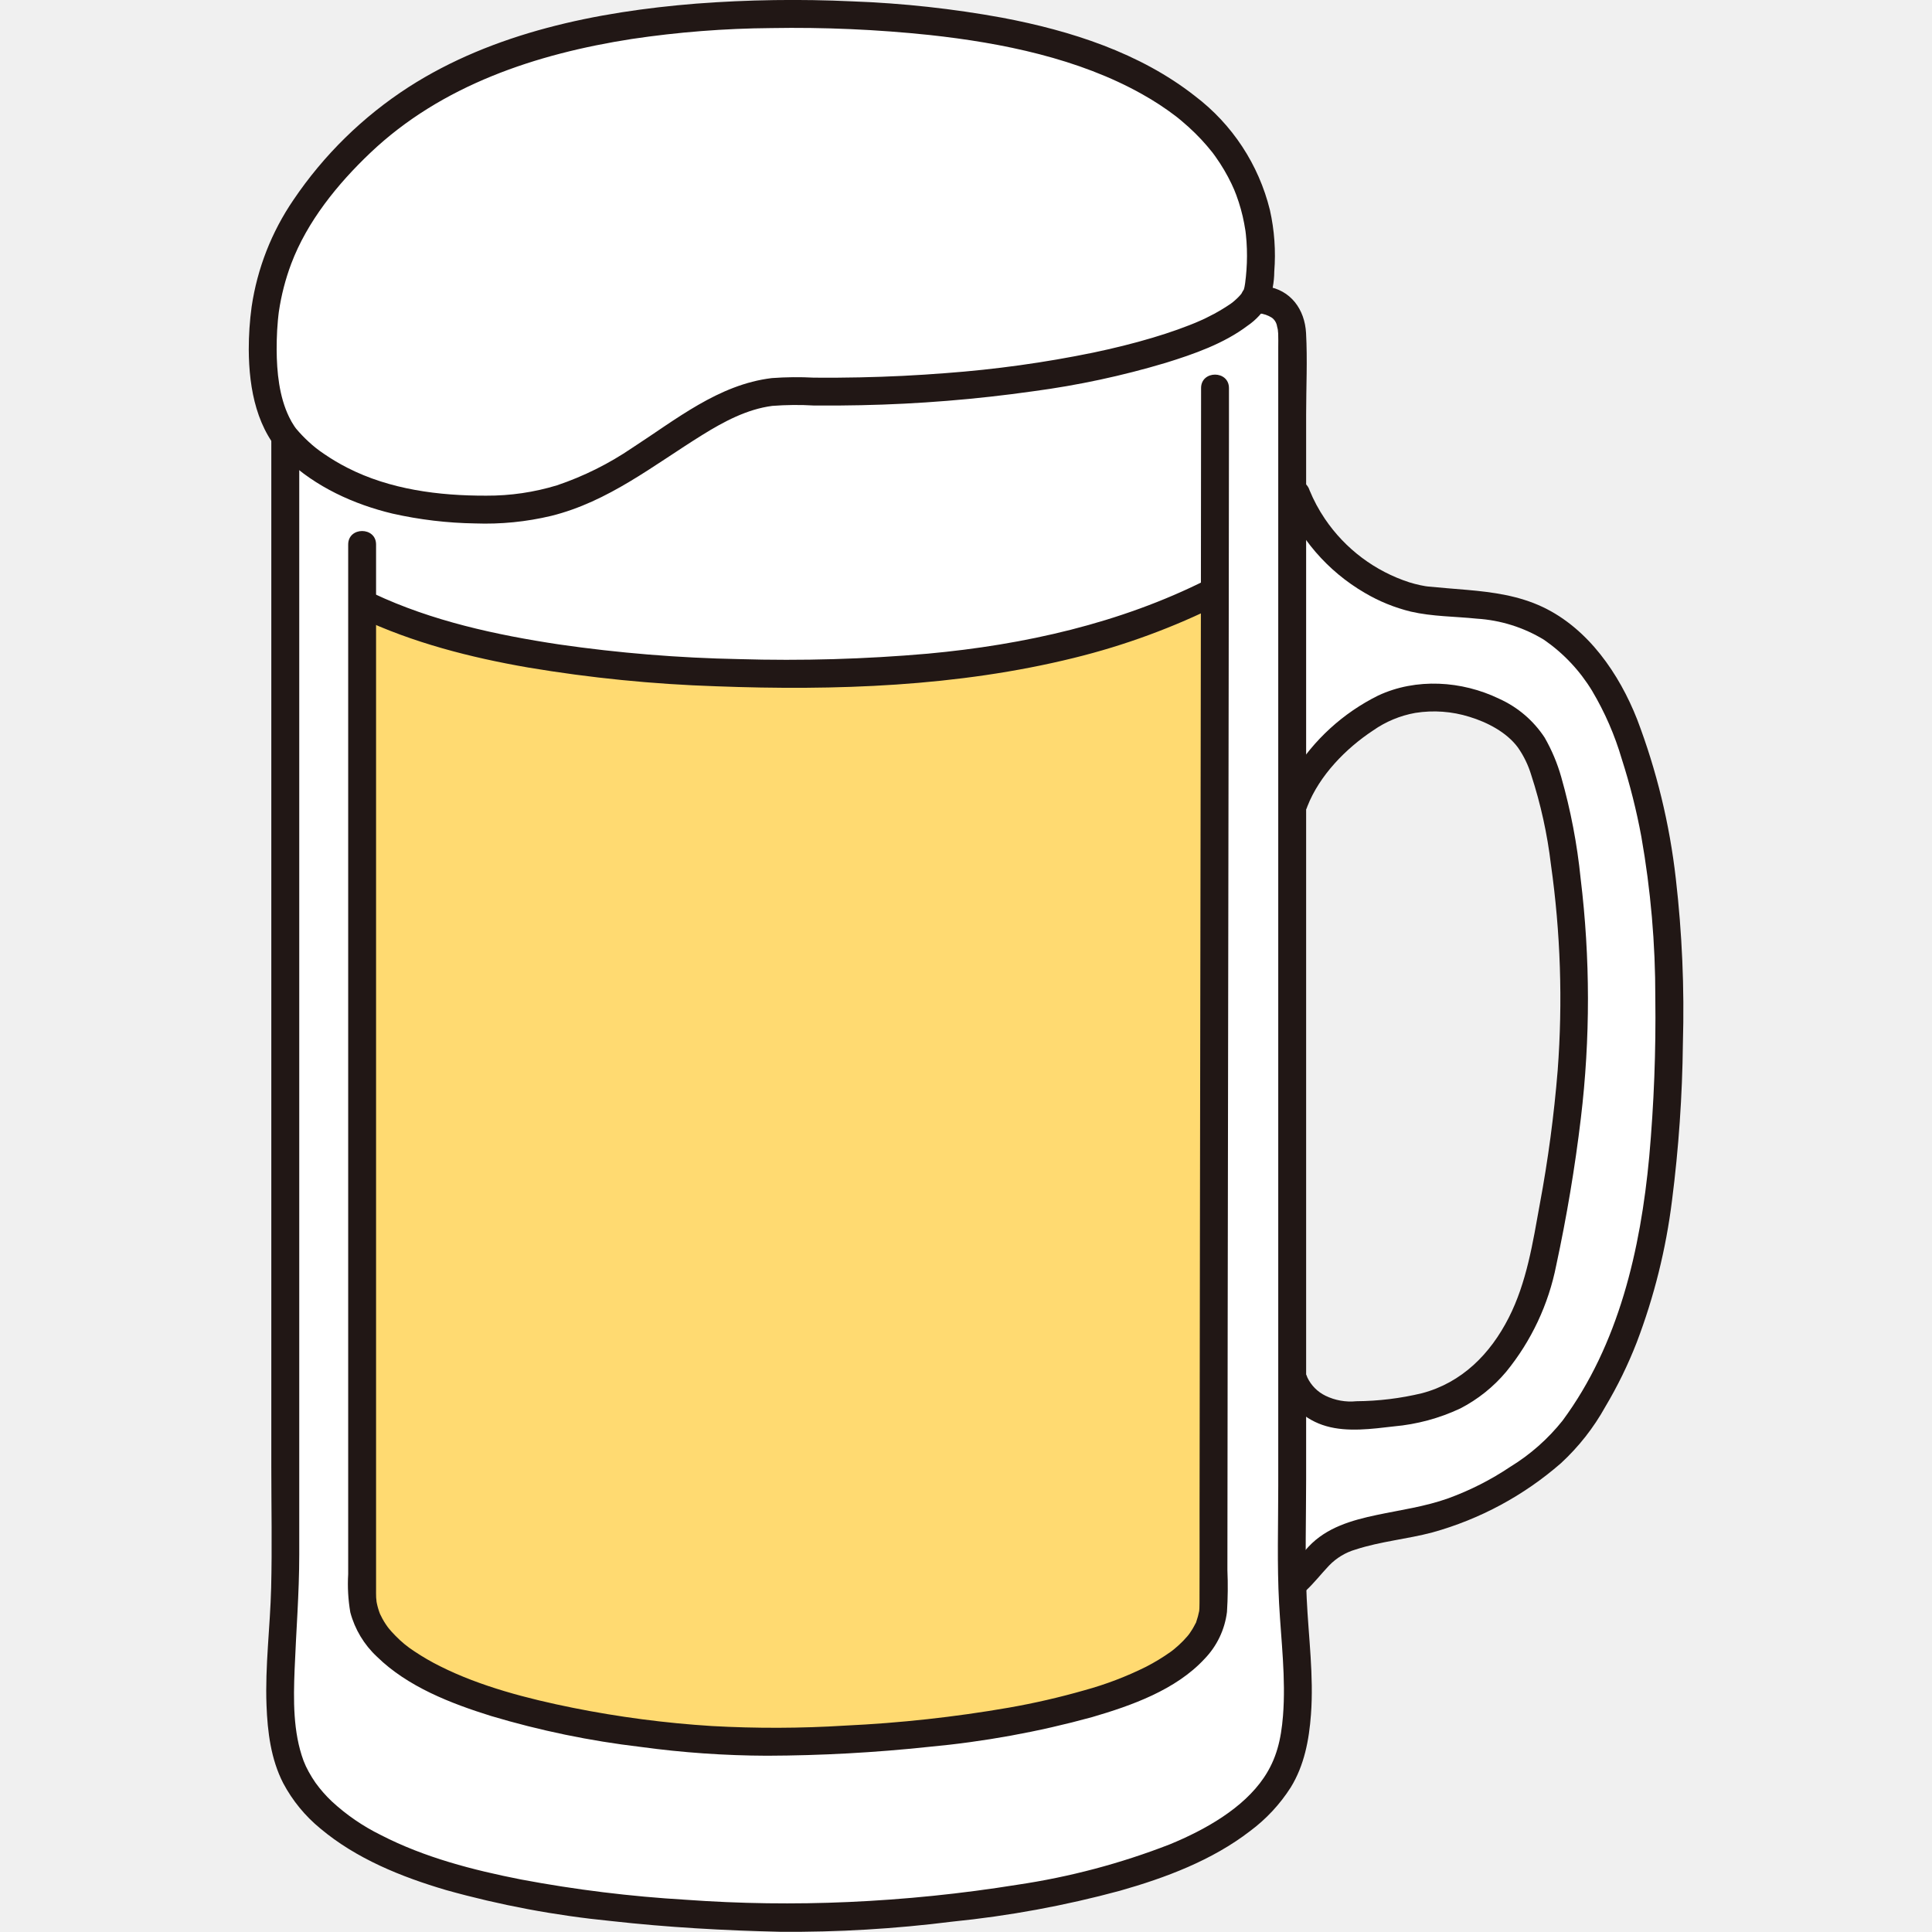
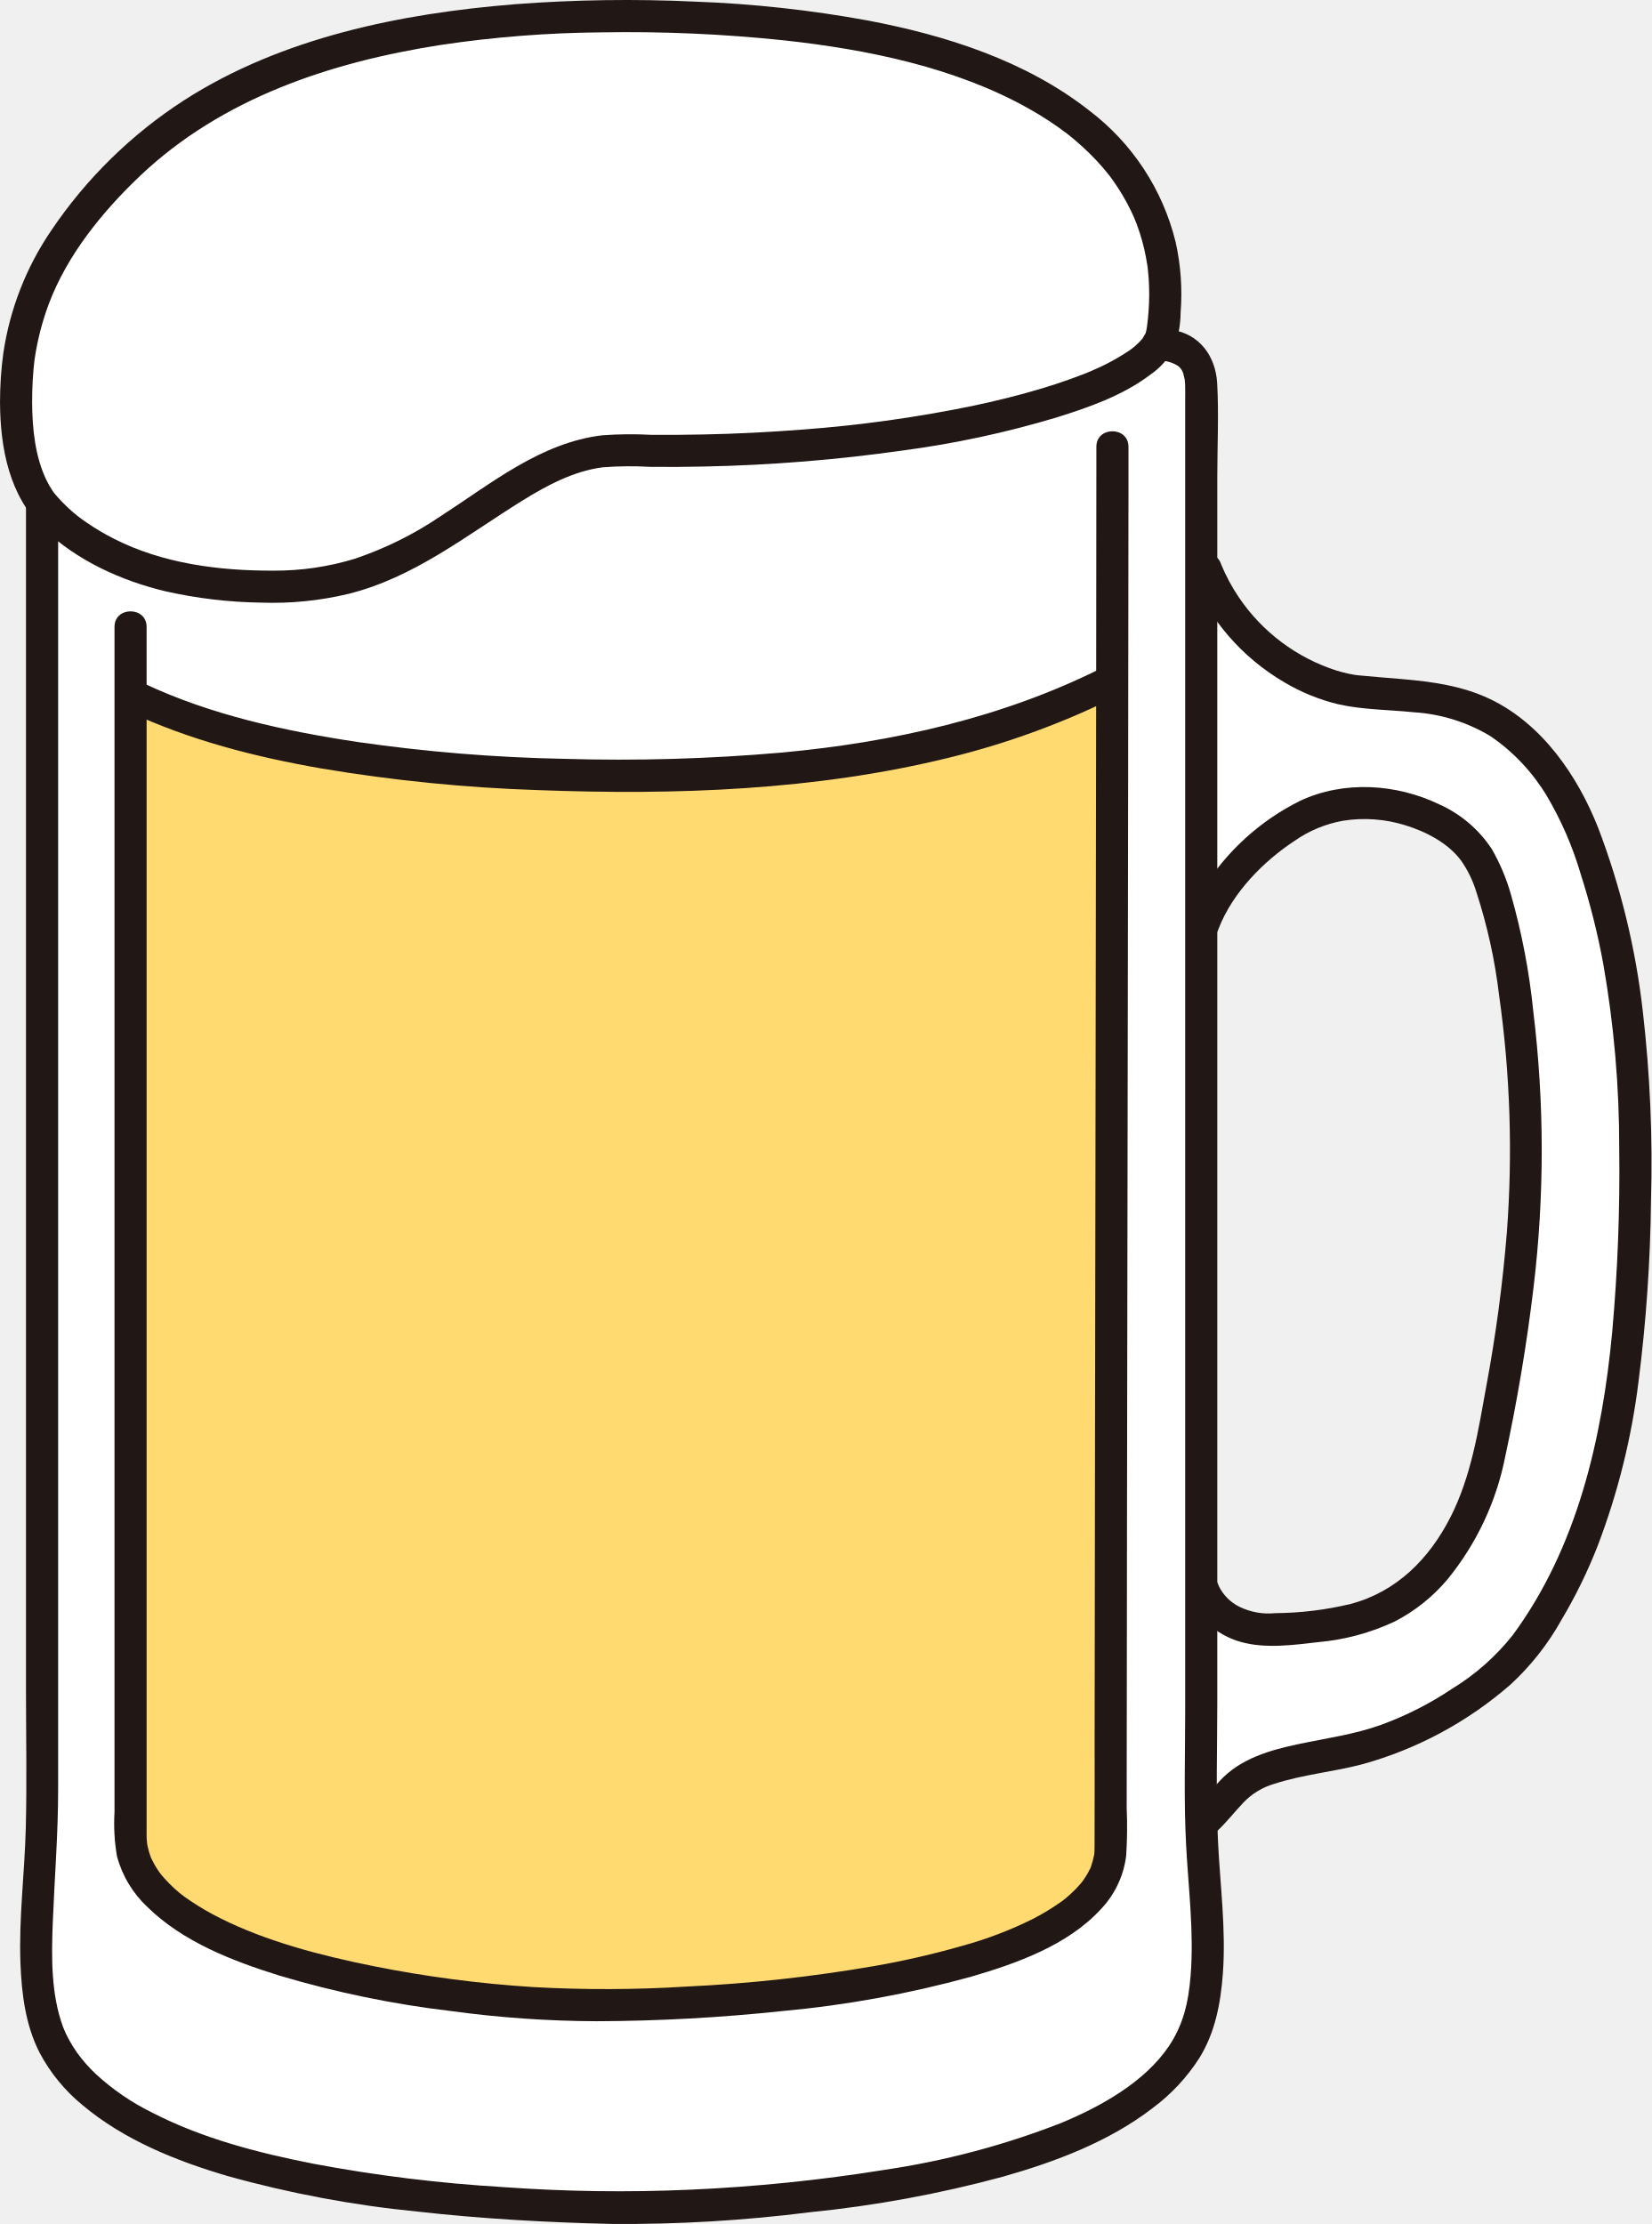
- <svg xmlns="http://www.w3.org/2000/svg" height="800" viewBox="-42.82 0 332.56 332.56" width="800">
-   <path d="m6.282 56.412v214.782c0 9.879-1.963 19.955 0 29.637 4.779 23.57 52.021 28.645 86.663 29.323 34.642-.679 81.523-6.79 86.657-29.323 2.195-9.632 0-19.758 0-29.637v-213.21c0-1.221-.046-5.778-5.083-6.37" fill="#fff" />
-   <path d="m35.361 290.55c16.157 6.739 40.568 9.273 53.028 9.273 28.652 0 77.665-5.147 77.665-23.556 0-30.527.17-119.32.241-174.49l-.265.128c-17.723 8.933-39.447 14.049-73.7 14.049-23.281 0-53.4-2.54-72.807-12.081v170.58c-.005 6.965 6.554 12.226 15.838 16.098z" fill="#ffda71" />
-   <path d="m180.28 272.087c3.147-2.872 4.316-5.814 8.329-7.246a46.7 46.7 0 0 1 8.879-2.236c10.954-1.584 20.4-6.6 28.551-14.093 13.215-15.818 17.159-37.447 18.135-60.061.952-22.05.409-44.625-7.932-65.059-2.643-6.475-7.617-13.009-13.76-16.35-5.952-3.236-13.1-2.937-19.824-3.726s-17.709-6.521-22.378-18.3l-.375 53.152c3-7.9 12.127-15.658 18.236-17.323a22.948 22.948 0 0 1 18.227 2.817 15.457 15.457 0 0 1 4.029 3.61c5.363 7.385 7.237 28.786 7.66 38.418.728 17.125-1.651 33.561-5.2 50.929-1.858 9.092-6.394 18.487-14.416 23.151-4.914 2.855-10.784 3.46-16.459 3.768a15.193 15.193 0 0 1 -6.912-.738c-2.05-.892-4.5-2.917-5.167-5.05z" fill="#fff" />
-   <g fill="#211715">
-     <path d="m3.882 56.412v196.05c0 6.945.146 13.908-.028 20.852-.169 6.733-1.054 13.448-.8 20.191.174 4.615.751 9.3 2.882 13.452a25.676 25.676 0 0 0 6.378 7.782c6.206 5.218 13.955 8.334 21.657 10.605a165.733 165.733 0 0 0 28.435 5.332c9.653 1.083 19.364 1.624 29.074 1.847a222.1 222.1 0 0 0 29.6-1.746 178.5 178.5 0 0 0 28.843-5.308c7.885-2.234 15.9-5.242 22.443-10.288a28.4 28.4 0 0 0 6.988-7.506c2.343-3.807 3.16-8.162 3.487-12.571.493-6.651-.42-13.294-.733-19.929-.321-6.818-.1-13.685-.1-20.509v-183.294c0-4.661.24-9.393-.014-14.048-.222-4.059-2.628-7.426-6.831-8.025a2.482 2.482 0 0 0 -2.952 1.677 2.418 2.418 0 0 0 1.676 2.952 5.028 5.028 0 0 1 2.24.771 2.277 2.277 0 0 1 .88 1.5 7.616 7.616 0 0 1 .179.846c-.093-.583 0 .209.011.357.037.8.011 1.612.011 2.415v195.95c0 6.724-.217 13.49.143 20.206.346 6.454 1.188 12.924.672 19.393-.327 4.088-1.117 7.41-3.281 10.615-3.563 5.276-10.06 8.965-16.2 11.49a121.352 121.352 0 0 1 -26.252 6.957 253.778 253.778 0 0 1 -29.065 2.97 239.776 239.776 0 0 1 -28-.388 225.074 225.074 0 0 1 -28.362-3.49c-8.254-1.621-16.632-3.781-24.144-7.661a35.513 35.513 0 0 1 -8.408-5.767 22.8 22.8 0 0 1 -2.816-3.212 20.768 20.768 0 0 1 -1.18-1.907 14.627 14.627 0 0 1 -.89-1.9c-1.815-4.928-1.739-10.485-1.535-15.657.26-6.615.8-13.177.8-19.8v-211.204c0-3.088-4.8-3.093-4.8 0z" />
-     <path d="m163.926 66.8q0 18.93-.034 37.86-.036 26.37-.079 52.741-.043 27.858-.088 55.716-.035 23.425-.061 46.851c0 5.334.014 10.668-.01 16 0 .3 0 .6-.018.9-.009.143-.023.286-.035.429-.048.59.109-.54-.007.038a13.782 13.782 0 0 1 -.487 1.794c-.213.617.137-.2-.162.365-.162.307-.317.615-.5.912-.153.253-.32.494-.484.739-.059.089-.432.569-.056.093q-.171.216-.349.425a16.855 16.855 0 0 1 -1.459 1.505q-.369.337-.753.656c-.131.108-.264.215-.4.321s-.108.085.076-.059c-.112.085-.224.168-.337.25a34.87 34.87 0 0 1 -4.231 2.571 58.309 58.309 0 0 1 -10.588 4.038 126.871 126.871 0 0 1 -13.046 3 226.738 226.738 0 0 1 -28.164 3.087 194.47 194.47 0 0 1 -22.955.074 178.538 178.538 0 0 1 -23.891-3.133c-7.826-1.573-15.96-3.689-22.858-7.152a39.69 39.69 0 0 1 -4.457-2.584 18.415 18.415 0 0 1 -3.248-2.674q-.345-.346-.67-.711c-.127-.143-.25-.29-.375-.435-.008-.008-.4-.494-.167-.2s-.14-.193-.148-.2c-.1-.152-.212-.3-.314-.454-.2-.3-.388-.611-.562-.928-.144-.26-.272-.526-.4-.793-.262-.542.175.487-.033-.075-.041-.109-.083-.218-.122-.328a11.446 11.446 0 0 1 -.509-2.032c.111.7-.011-.269-.018-.418-.025-.512-.013-1.025-.013-1.536v-179.727c0-3.089-4.8-3.094-4.8 0v177.231a28.766 28.766 0 0 0 .367 6.583 16.083 16.083 0 0 0 4.583 7.627c5.287 5.178 12.7 8.042 19.637 10.208a152.011 152.011 0 0 0 25.752 5.325 164.671 164.671 0 0 0 21.76 1.517 270.465 270.465 0 0 0 27.763-1.518 162.121 162.121 0 0 0 28.17-5.123c6.8-1.982 14.43-4.687 19.372-10.027a14.093 14.093 0 0 0 3.864-8.079 67.28 67.28 0 0 0 .074-7.215q.011-21.181.048-42.362.039-27.661.085-55.322t.085-55.3q.031-21.642.05-43.285 0-3.593 0-7.184c0-3.089-4.8-3.094-4.8 0z" />
-     <path d="m19.119 106.337c9.153 4.313 19.04 6.841 28.978 8.565a243.172 243.172 0 0 0 32.339 3.228c20.527.778 41.592.063 61.615-4.886a120.494 120.494 0 0 0 25.19-9.268c2.761-1.387.333-5.53-2.423-4.145-14.818 7.449-31.338 11.159-47.918 12.685a278.875 278.875 0 0 1 -32.538.938 249.808 249.808 0 0 1 -30.956-2.527c-10.848-1.637-21.892-4.034-31.866-8.734a2.467 2.467 0 0 0 -3.283.861 2.42 2.42 0 0 0 .861 3.283z" />
-     <path d="m177.965 85.656a33.171 33.171 0 0 0 14.121 16.387 29.174 29.174 0 0 0 7.96 3.239c3.693.852 7.578.82 11.335 1.21a25.247 25.247 0 0 1 11.565 3.63 28.936 28.936 0 0 1 8.291 8.8 51.244 51.244 0 0 1 5.106 11.736 108.144 108.144 0 0 1 3.37 13.386 158.362 158.362 0 0 1 2.4 27.7 268.164 268.164 0 0 1 -1.045 27.35c-1.492 15.963-5.234 32.346-14.927 45.45a34.586 34.586 0 0 1 -9 7.945 49.669 49.669 0 0 1 -10.641 5.411c-4.047 1.449-8.166 1.994-12.343 2.877-4.314.912-8.637 2.147-11.73 5.454-1.293 1.383-2.452 2.869-3.84 4.163-2.265 2.111 1.135 5.5 3.394 3.394 1.43-1.333 2.616-2.875 3.959-4.289a10.321 10.321 0 0 1 4.6-2.781c4.323-1.406 8.824-1.779 13.2-2.937a56.7 56.7 0 0 0 22.14-11.925 38.858 38.858 0 0 0 7.634-9.722 74.317 74.317 0 0 0 5.392-11.042 104.889 104.889 0 0 0 6.085-24.471 233.791 233.791 0 0 0 1.871-27.084 197.248 197.248 0 0 0 -1.219-28.287 112.771 112.771 0 0 0 -6.662-27.433c-3.08-7.823-8.416-15.611-16.228-19.32-4.111-1.951-8.583-2.574-13.074-2.961-2.2-.19-4.4-.353-6.6-.568-.075-.008-.775-.1-.2-.018-.144-.021-.289-.041-.432-.068-.26-.048-.52-.094-.779-.149-.633-.135-1.258-.3-1.876-.489a27.92 27.92 0 0 1 -14.561-10.944 27.328 27.328 0 0 1 -2.637-4.917 2.475 2.475 0 0 0 -2.952-1.676 2.417 2.417 0 0 0 -1.677 2.952z" />
-     <path d="m182.219 138.808c2.082-5.33 6.615-9.971 11.33-13.081a18.249 18.249 0 0 1 7.244-3.013 20.474 20.474 0 0 1 9.336.678c3.045.927 6.372 2.639 8.314 5.25a16.636 16.636 0 0 1 2.308 4.749 80.216 80.216 0 0 1 3.394 15.424 164.827 164.827 0 0 1 1.164 35.406 224.429 224.429 0 0 1 -3.083 23.068c-1.2 6.637-2.252 13.459-5.343 19.533-3.171 6.233-8.05 11.18-14.949 13a49.88 49.88 0 0 1 -11.271 1.375 9.884 9.884 0 0 1 -5.322-.944 6.725 6.725 0 0 1 -3.122-3.141 2.461 2.461 0 0 0 -2.952-1.677 2.423 2.423 0 0 0 -1.677 2.953 12 12 0 0 0 7.869 7.092c3.662 1.064 7.927.482 11.654.048a33.912 33.912 0 0 0 11.42-3.081 25.678 25.678 0 0 0 7.907-6.319 41.768 41.768 0 0 0 8.618-18.325c1.8-8.359 3.225-16.832 4.239-25.323a172.116 172.116 0 0 0 -.04-41.273 100.584 100.584 0 0 0 -3.338-17.451 30.031 30.031 0 0 0 -2.859-6.8 18.382 18.382 0 0 0 -7.819-6.673c-6.433-3.11-14.281-3.616-20.83-.559a35.876 35.876 0 0 0 -14.642 13.376 27.029 27.029 0 0 0 -2.179 4.432 2.418 2.418 0 0 0 1.677 2.952 2.455 2.455 0 0 0 2.952-1.676z" />
+ <svg xmlns="http://www.w3.org/2000/svg" height="799.94" viewBox="-42.82 0 246.94 332.54" width="594.04">
+   <path d="m-36.538 56.418v214.78c0 9.879-1.963 19.955 0 29.637 4.779 23.57 52.021 28.645 86.663 29.323 34.642-.679 81.523-6.79 86.657-29.323 2.195-9.632 0-19.758 0-29.637v-213.21c0-1.221-.046-5.778-5.083-6.37" fill="#fff" />
+   <path d="m-7.459 290.56c16.157 6.739 40.568 9.273 53.028 9.273 28.652 0 77.665-5.147 77.665-23.556 0-30.527.17-119.32.241-174.49l-.265.128c-17.723 8.933-39.447 14.049-73.7 14.049-23.281 0-53.4-2.54-72.807-12.081v170.58c-.005 6.965 6.554 12.226 15.838 16.098z" fill="#ffda71" />
+   <path d="m137.46 272.09c3.147-2.872 4.316-5.814 8.329-7.246a46.7 46.7 0 0 1 8.879-2.236c10.954-1.584 20.4-6.6 28.551-14.093 13.215-15.818 17.159-37.447 18.135-60.061.952-22.05.409-44.625-7.932-65.059-2.643-6.475-7.617-13.009-13.76-16.35-5.952-3.236-13.1-2.937-19.824-3.726s-17.709-6.521-22.378-18.3l-.375 53.152c3-7.9 12.127-15.658 18.236-17.323a22.948 22.948 0 0 1 18.227 2.817 15.457 15.457 0 0 1 4.029 3.61c5.363 7.385 7.237 28.786 7.66 38.418.728 17.125-1.651 33.561-5.2 50.929-1.858 9.092-6.394 18.487-14.416 23.151-4.914 2.855-10.784 3.46-16.459 3.768a15.193 15.193 0 0 1 -6.912-.738c-2.05-.892-4.5-2.917-5.167-5.05z" fill="#fff" />
+   <g fill="#211715" transform="translate(-42.82 .006229)">
+     <path d="m3.882 56.412v196.05c0 6.945.146 13.908-.028 20.852-.169 6.733-1.054 13.448-.8 20.191.174 4.615.751 9.3 2.882 13.452a25.676 25.676 0 0 0 6.378 7.782c6.206 5.218 13.955 8.334 21.657 10.605a165.73 165.73 0 0 0 28.435 5.332c9.653 1.083 19.364 1.624 29.074 1.847a222.1 222.1 0 0 0 29.6-1.746 178.5 178.5 0 0 0 28.843-5.308c7.885-2.234 15.9-5.242 22.443-10.288a28.4 28.4 0 0 0 6.988-7.506c2.343-3.807 3.16-8.162 3.487-12.571.493-6.651-.42-13.294-.733-19.929-.321-6.818-.1-13.685-.1-20.509v-183.29c0-4.661.24-9.393-.014-14.048-.222-4.059-2.628-7.426-6.831-8.025a2.482 2.482 0 0 0 -2.952 1.677 2.418 2.418 0 0 0 1.676 2.952 5.028 5.028 0 0 1 2.24.771 2.277 2.277 0 0 1 .88 1.5 7.616 7.616 0 0 1 .179.846c-.093-.583 0 .209.011.357.037.8.011 1.612.011 2.415v195.95c0 6.724-.217 13.49.143 20.206.346 6.454 1.188 12.924.672 19.393-.327 4.088-1.117 7.41-3.281 10.615-3.563 5.276-10.06 8.965-16.2 11.49a121.35 121.35 0 0 1 -26.252 6.957 253.78 253.78 0 0 1 -29.065 2.97 239.78 239.78 0 0 1 -28-.388 225.07 225.07 0 0 1 -28.362-3.49c-8.254-1.621-16.632-3.781-24.144-7.661a35.513 35.513 0 0 1 -8.408-5.767 22.8 22.8 0 0 1 -2.816-3.212 20.768 20.768 0 0 1 -1.18-1.907 14.627 14.627 0 0 1 -.89-1.9c-1.815-4.928-1.739-10.485-1.535-15.657.26-6.615.8-13.177.8-19.8v-211.2c0-3.088-4.8-3.093-4.8 0z" />
+     <path d="m163.93 66.8q0 18.93-.034 37.86-.036 26.37-.079 52.741-.043 27.858-.088 55.716-.035 23.425-.061 46.851c0 5.334.014 10.668-.01 16 0 .3 0 .6-.018.9-.009.143-.023.286-.035.429-.048.59.109-.54-.007.038a13.782 13.782 0 0 1 -.487 1.794c-.213.617.137-.2-.162.365-.162.307-.317.615-.5.912-.153.253-.32.494-.484.739-.059.089-.432.569-.056.093q-.171.216-.349.425a16.855 16.855 0 0 1 -1.459 1.505q-.369.337-.753.656c-.131.108-.264.215-.4.321s-.108.085.076-.059c-.112.085-.224.168-.337.25a34.87 34.87 0 0 1 -4.231 2.571 58.309 58.309 0 0 1 -10.588 4.038 126.87 126.87 0 0 1 -13.046 3 226.74 226.74 0 0 1 -28.164 3.087 194.47 194.47 0 0 1 -22.955.074 178.54 178.54 0 0 1 -23.891-3.133c-7.826-1.573-15.96-3.689-22.858-7.152a39.69 39.69 0 0 1 -4.457-2.584 18.415 18.415 0 0 1 -3.248-2.674q-.345-.346-.67-.711c-.127-.143-.25-.29-.375-.435-.008-.008-.4-.494-.167-.2s-.14-.193-.148-.2c-.1-.152-.212-.3-.314-.454-.2-.3-.388-.611-.562-.928-.144-.26-.272-.526-.4-.793-.262-.542.175.487-.033-.075-.041-.109-.083-.218-.122-.328a11.446 11.446 0 0 1 -.509-2.032c.111.7-.011-.269-.018-.418-.025-.512-.013-1.025-.013-1.536v-179.73c0-3.089-4.8-3.094-4.8 0v177.23a28.766 28.766 0 0 0 .367 6.583 16.083 16.083 0 0 0 4.583 7.627c5.287 5.178 12.7 8.042 19.637 10.208a152.01 152.01 0 0 0 25.752 5.325 164.67 164.67 0 0 0 21.76 1.517 270.46 270.46 0 0 0 27.763-1.518 162.12 162.12 0 0 0 28.17-5.123c6.8-1.982 14.43-4.687 19.372-10.027a14.093 14.093 0 0 0 3.864-8.079 67.28 67.28 0 0 0 .074-7.215q.011-21.181.048-42.362.039-27.661.085-55.322t.085-55.3q.031-21.642.05-43.285 0-3.593 0-7.184c0-3.089-4.8-3.094-4.8 0z" />
+     <path d="m19.119 106.34c9.153 4.313 19.04 6.841 28.978 8.565a243.17 243.17 0 0 0 32.339 3.228c20.527.778 41.592.063 61.615-4.886a120.49 120.49 0 0 0 25.19-9.268c2.761-1.387.333-5.53-2.423-4.145-14.818 7.449-31.338 11.159-47.918 12.685a278.88 278.88 0 0 1 -32.538.938 249.81 249.81 0 0 1 -30.956-2.527c-10.848-1.637-21.892-4.034-31.866-8.734a2.467 2.467 0 0 0 -3.283.861 2.42 2.42 0 0 0 .861 3.283z" />
+     <path d="m177.96 85.656a33.171 33.171 0 0 0 14.121 16.387 29.174 29.174 0 0 0 7.96 3.239c3.693.852 7.578.82 11.335 1.21a25.247 25.247 0 0 1 11.565 3.63 28.936 28.936 0 0 1 8.291 8.8 51.244 51.244 0 0 1 5.106 11.736 108.14 108.14 0 0 1 3.37 13.386 158.36 158.36 0 0 1 2.4 27.7 268.16 268.16 0 0 1 -1.045 27.35c-1.492 15.963-5.234 32.346-14.927 45.45a34.586 34.586 0 0 1 -9 7.945 49.669 49.669 0 0 1 -10.641 5.411c-4.047 1.449-8.166 1.994-12.343 2.877-4.314.912-8.637 2.147-11.73 5.454-1.293 1.383-2.452 2.869-3.84 4.163-2.265 2.111 1.135 5.5 3.394 3.394 1.43-1.333 2.616-2.875 3.959-4.289a10.321 10.321 0 0 1 4.6-2.781c4.323-1.406 8.824-1.779 13.2-2.937a56.7 56.7 0 0 0 22.14-11.925 38.858 38.858 0 0 0 7.634-9.722 74.317 74.317 0 0 0 5.392-11.042 104.89 104.89 0 0 0 6.085-24.471 233.79 233.79 0 0 0 1.871-27.084 197.25 197.25 0 0 0 -1.219-28.287 112.77 112.77 0 0 0 -6.662-27.433c-3.08-7.823-8.416-15.611-16.228-19.32-4.111-1.951-8.583-2.574-13.074-2.961-2.2-.19-4.4-.353-6.6-.568-.075-.008-.775-.1-.2-.018-.144-.021-.289-.041-.432-.068-.26-.048-.52-.094-.779-.149-.633-.135-1.258-.3-1.876-.489a27.92 27.92 0 0 1 -14.561-10.944 27.328 27.328 0 0 1 -2.637-4.917 2.475 2.475 0 0 0 -2.952-1.676 2.417 2.417 0 0 0 -1.677 2.952z" />
+     <path d="m182.22 138.81c2.082-5.33 6.615-9.971 11.33-13.081a18.249 18.249 0 0 1 7.244-3.013 20.474 20.474 0 0 1 9.336.678c3.045.927 6.372 2.639 8.314 5.25a16.636 16.636 0 0 1 2.308 4.749 80.216 80.216 0 0 1 3.394 15.424 164.83 164.83 0 0 1 1.164 35.406 224.43 224.43 0 0 1 -3.083 23.068c-1.2 6.637-2.252 13.459-5.343 19.533-3.171 6.233-8.05 11.18-14.949 13a49.88 49.88 0 0 1 -11.271 1.375 9.884 9.884 0 0 1 -5.322-.944 6.725 6.725 0 0 1 -3.122-3.141 2.461 2.461 0 0 0 -2.952-1.677 2.423 2.423 0 0 0 -1.677 2.953 12 12 0 0 0 7.869 7.092c3.662 1.064 7.927.482 11.654.048a33.912 33.912 0 0 0 11.42-3.081 25.678 25.678 0 0 0 7.907-6.319 41.768 41.768 0 0 0 8.618-18.325c1.8-8.359 3.225-16.832 4.239-25.323a172.12 172.12 0 0 0 -.04-41.273 100.58 100.58 0 0 0 -3.338-17.451 30.031 30.031 0 0 0 -2.859-6.8 18.382 18.382 0 0 0 -7.819-6.673c-6.433-3.11-14.281-3.616-20.83-.559a35.876 35.876 0 0 0 -14.642 13.376 27.029 27.029 0 0 0 -2.179 4.432 2.418 2.418 0 0 0 1.677 2.952 2.455 2.455 0 0 0 2.952-1.676z" />
  </g>
-   <path d="m2.4 60.17c0 6.222 1.385 11.178 3.111 14 2.154 3.521 10.667 11.556 27.111 13.111 11.1 1.05 20 .667 31.556-6.222 10.11-6.027 18.335-13.972 28.786-13.721 44.016 1.06 79.348-8.772 80.769-17.39 3.556-21.556-10.543-47.54-80.842-47.54-23.27 0-52.758 3.712-71.158 19.91-17.75 15.626-19.333 28.782-19.333 37.852z" fill="#fff" />
-   <path d="m0 60.17c.039 6.845 1.382 14 6.5 18.874 4.992 4.758 11.584 7.771 18.232 9.361a69.645 69.645 0 0 0 14.246 1.695 48.769 48.769 0 0 0 13.085-1.3c9.83-2.439 17.581-8.7 26.011-13.933 3.684-2.285 7.674-4.432 12.037-5a52.864 52.864 0 0 1 7.209-.063q4.025.033 8.051-.055a247.093 247.093 0 0 0 29.652-2.4 147.525 147.525 0 0 0 22.817-4.894c4.852-1.505 10-3.3 14.094-6.393a11.288 11.288 0 0 0 3.577-3.952 15.261 15.261 0 0 0 1.013-5.36 35.532 35.532 0 0 0 -.753-10.6 35.175 35.175 0 0 0 -12.909-19.63c-9.486-7.445-21.392-11.236-33.1-13.459a179.806 179.806 0 0 0 -25.883-2.826 218.706 218.706 0 0 0 -26.9.392c-17.065 1.378-34.857 4.973-49.458 14.359a69.21 69.21 0 0 0 -19.844 19.444 43.994 43.994 0 0 0 -7.183 18.37 54.138 54.138 0 0 0 -.494 7.37c0 3.089 4.8 3.094 4.8 0 0-1.109.025-2.218.087-3.326q.05-.864.129-1.726.042-.447.093-.891c.018-.151.036-.3.055-.452.033-.269-.045.287.023-.164a40.054 40.054 0 0 1 2.117-8.2c2.745-7.276 7.95-13.715 13.618-19.1 12.27-11.661 28.559-17.042 45-19.6a171.488 171.488 0 0 1 24-1.878 223.7 223.7 0 0 1 27.244 1.189c12.606 1.369 25.726 4.077 36.6 10.181a48.828 48.828 0 0 1 5.871 3.846c-.4-.308.183.148.3.24.2.164.406.329.607.5q.627.525 1.232 1.074 1.132 1.026 2.178 2.142c.665.711 1.292 1.452 1.9 2.21.21.261-.259-.342-.058-.077.069.091.139.182.207.274.134.183.269.365.4.549q.414.581.8 1.179a31.384 31.384 0 0 1 2.5 4.69c-.277-.643.192.5.278.731q.23.615.43 1.24.387 1.2.673 2.423c.188.807.335 1.619.466 2.437.016.1.029.2.044.3.048.319-.064-.515-.027-.194.023.2.049.394.07.592q.067.627.111 1.257a34.588 34.588 0 0 1 -.01 4.861c-.028.389-.062.779-.1 1.167-.026.256-.185 1.453-.072.668-.053.367-.091.742-.17 1.1-.028.129-.068.255-.1.383-.115.528.08-.078.016 0a6.629 6.629 0 0 0 -.451.772c-.237.413.084-.092.047-.051-.13.143-.249.3-.381.436a11.055 11.055 0 0 1 -.8.773c-.151.133-.308.258-.462.386-.314.261.068-.053.113-.086-.132.1-.261.2-.395.289a33.214 33.214 0 0 1 -5.731 3.112c-.326.143-.376.161-.4.17q-.448.183-.9.362-1 .395-2.022.757c-1.434.513-2.883.981-4.342 1.417-3.364 1.006-6.778 1.84-10.214 2.563a199.082 199.082 0 0 1 -25.374 3.529q-7.419.584-14.864.734-3.907.083-7.817.05a57.527 57.527 0 0 0 -7.276.073c-9.192 1.1-16.538 7.17-24.06 12.026a53.264 53.264 0 0 1 -12.913 6.428 41.032 41.032 0 0 1 -12.176 1.785c-8.138.026-16.593-1.053-23.918-4.8a35.611 35.611 0 0 1 -3.994-2.372 20.372 20.372 0 0 1 -2.716-2.148 24.1 24.1 0 0 1 -2.074-2.166c-.066-.077-.127-.158-.191-.237-.2-.243.284.393.113.144-.088-.128-.183-.251-.27-.379a12.6 12.6 0 0 1 -.905-1.59c-1.7-3.5-2.117-7.731-2.139-11.6-.018-3.09-4.818-3.096-4.8-.002z" fill="#211715" />
+   <path d="m-40.42 60.176c0 6.222 1.385 11.178 3.111 14 2.154 3.521 10.667 11.556 27.111 13.111 11.1 1.05 20 .667 31.556-6.222 10.11-6.027 18.335-13.972 28.786-13.721 44.016 1.06 79.348-8.772 80.769-17.39 3.556-21.556-10.543-47.54-80.842-47.54-23.27 0-52.758 3.712-71.158 19.91-17.75 15.626-19.333 28.782-19.333 37.852z" fill="#fff" />
+   <path d="m-42.82 60.176c.039 6.845 1.382 14 6.5 18.874 4.992 4.758 11.584 7.771 18.232 9.361a69.645 69.645 0 0 0 14.246 1.695 48.769 48.769 0 0 0 13.085-1.3c9.83-2.439 17.581-8.7 26.011-13.933 3.684-2.285 7.674-4.432 12.037-5a52.864 52.864 0 0 1 7.209-.063q4.025.033 8.051-.055a247.09 247.09 0 0 0 29.652-2.4 147.52 147.52 0 0 0 22.817-4.894c4.852-1.505 10-3.3 14.094-6.393a11.288 11.288 0 0 0 3.577-3.952 15.261 15.261 0 0 0 1.013-5.36 35.532 35.532 0 0 0 -.753-10.6 35.175 35.175 0 0 0 -12.909-19.63c-9.486-7.445-21.392-11.236-33.1-13.459a179.81 179.81 0 0 0 -25.883-2.826 218.71 218.71 0 0 0 -26.9.392c-17.065 1.378-34.857 4.973-49.458 14.359a69.21 69.21 0 0 0 -19.844 19.444 43.994 43.994 0 0 0 -7.183 18.37 54.138 54.138 0 0 0 -.494 7.37c0 3.089 4.8 3.094 4.8 0 0-1.109.025-2.218.087-3.326q.05-.864.129-1.726.042-.447.093-.891c.018-.151.036-.3.055-.452.033-.269-.045.287.023-.164a40.054 40.054 0 0 1 2.117-8.2c2.745-7.276 7.95-13.715 13.618-19.1 12.27-11.661 28.559-17.042 45-19.6a171.49 171.49 0 0 1 24-1.878 223.7 223.7 0 0 1 27.244 1.189c12.606 1.369 25.726 4.077 36.6 10.181a48.828 48.828 0 0 1 5.871 3.846c-.4-.308.183.148.3.24.2.164.406.329.607.5q.627.525 1.232 1.074 1.132 1.026 2.178 2.142c.665.711 1.292 1.452 1.9 2.21.21.261-.259-.342-.058-.077.069.091.139.182.207.274.134.183.269.365.4.549q.414.581.8 1.179a31.384 31.384 0 0 1 2.5 4.69c-.277-.643.192.5.278.731q.23.615.43 1.24.387 1.2.673 2.423c.188.807.335 1.619.466 2.437.016.1.029.2.044.3.048.319-.064-.515-.027-.194.023.2.049.394.07.592q.067.627.111 1.257a34.588 34.588 0 0 1 -.01 4.861c-.028.389-.062.779-.1 1.167-.026.256-.185 1.453-.072.668-.053.367-.091.742-.17 1.1-.028.129-.068.255-.1.383-.115.528.08-.078.016 0a6.629 6.629 0 0 0 -.451.772c-.237.413.084-.092.047-.051-.13.143-.249.3-.381.436a11.055 11.055 0 0 1 -.8.773c-.151.133-.308.258-.462.386-.314.261.068-.053.113-.086-.132.1-.261.2-.395.289a33.214 33.214 0 0 1 -5.731 3.112c-.326.143-.376.161-.4.17q-.448.183-.9.362-1 .395-2.022.757c-1.434.513-2.883.981-4.342 1.417-3.364 1.006-6.778 1.84-10.214 2.563a199.08 199.08 0 0 1 -25.374 3.529q-7.419.584-14.864.734-3.907.083-7.817.05a57.527 57.527 0 0 0 -7.276.073c-9.192 1.1-16.538 7.17-24.06 12.026a53.264 53.264 0 0 1 -12.913 6.428 41.032 41.032 0 0 1 -12.176 1.785c-8.138.026-16.593-1.053-23.918-4.8a35.611 35.611 0 0 1 -3.994-2.372 20.372 20.372 0 0 1 -2.716-2.148 24.1 24.1 0 0 1 -2.074-2.166c-.066-.077-.127-.158-.191-.237-.2-.243.284.393.113.144-.088-.128-.183-.251-.27-.379a12.6 12.6 0 0 1 -.905-1.59c-1.7-3.5-2.117-7.731-2.139-11.6-.018-3.09-4.818-3.096-4.8-.002z" fill="#211715" />
</svg>
